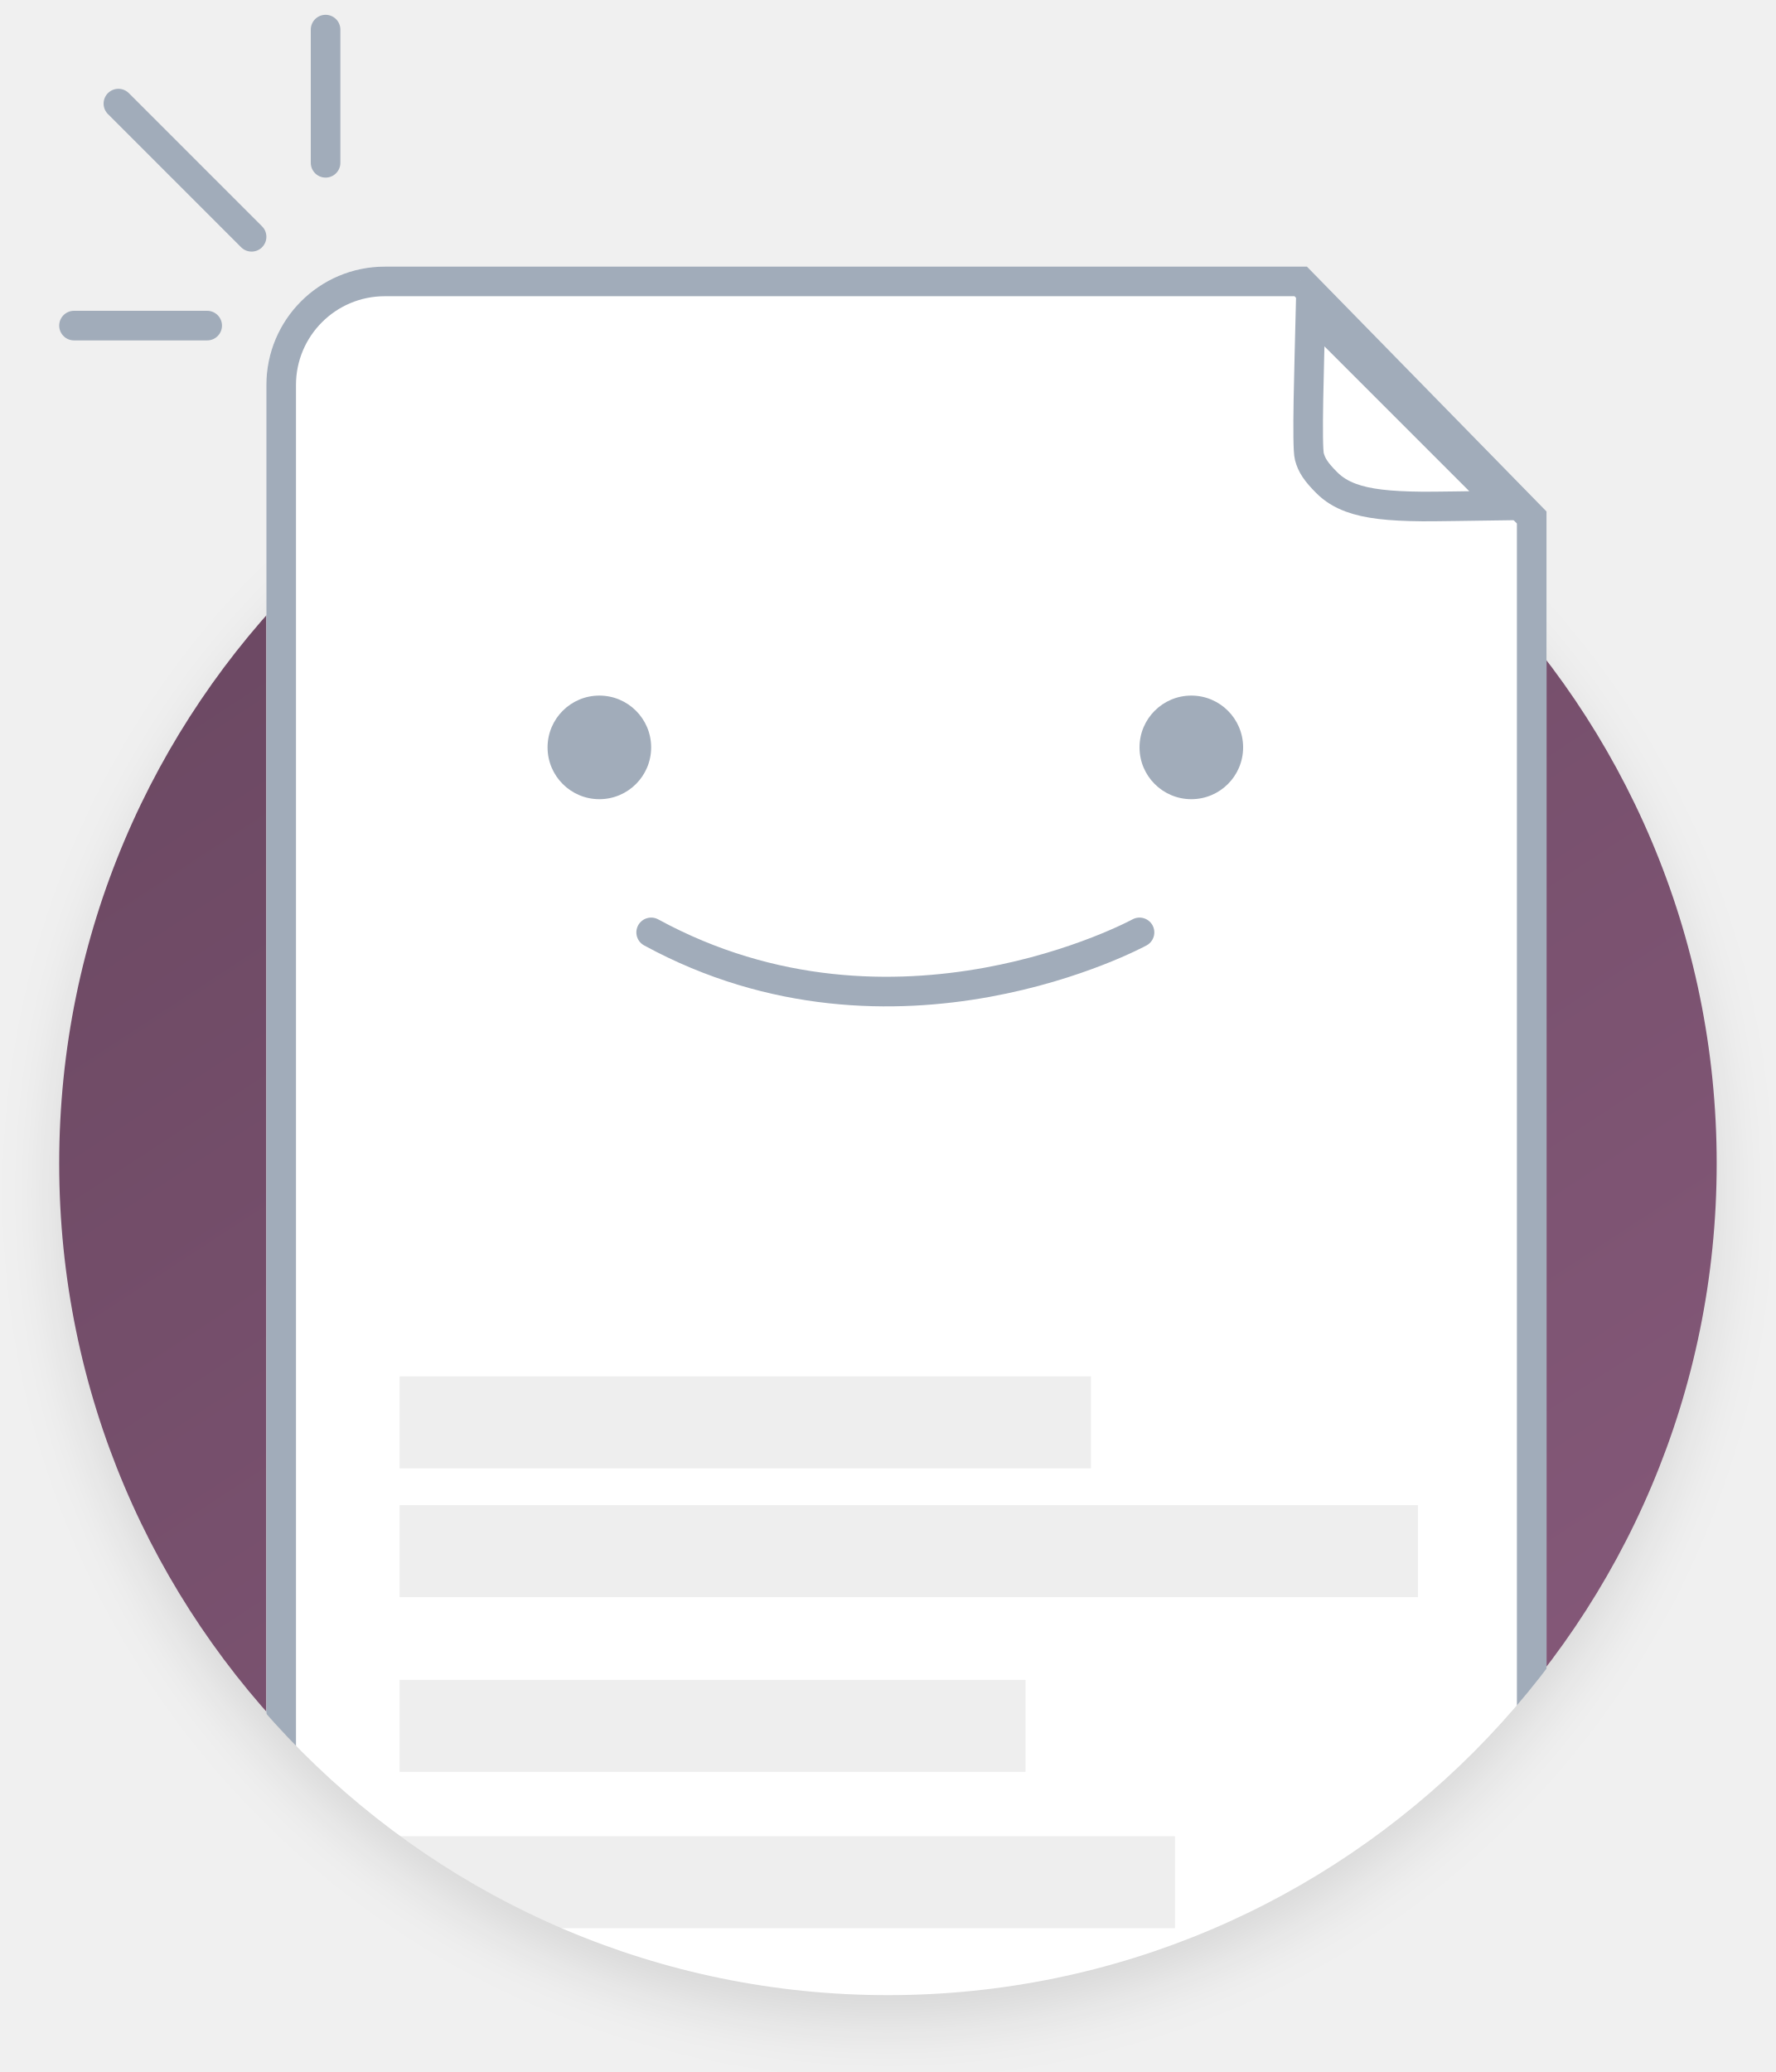
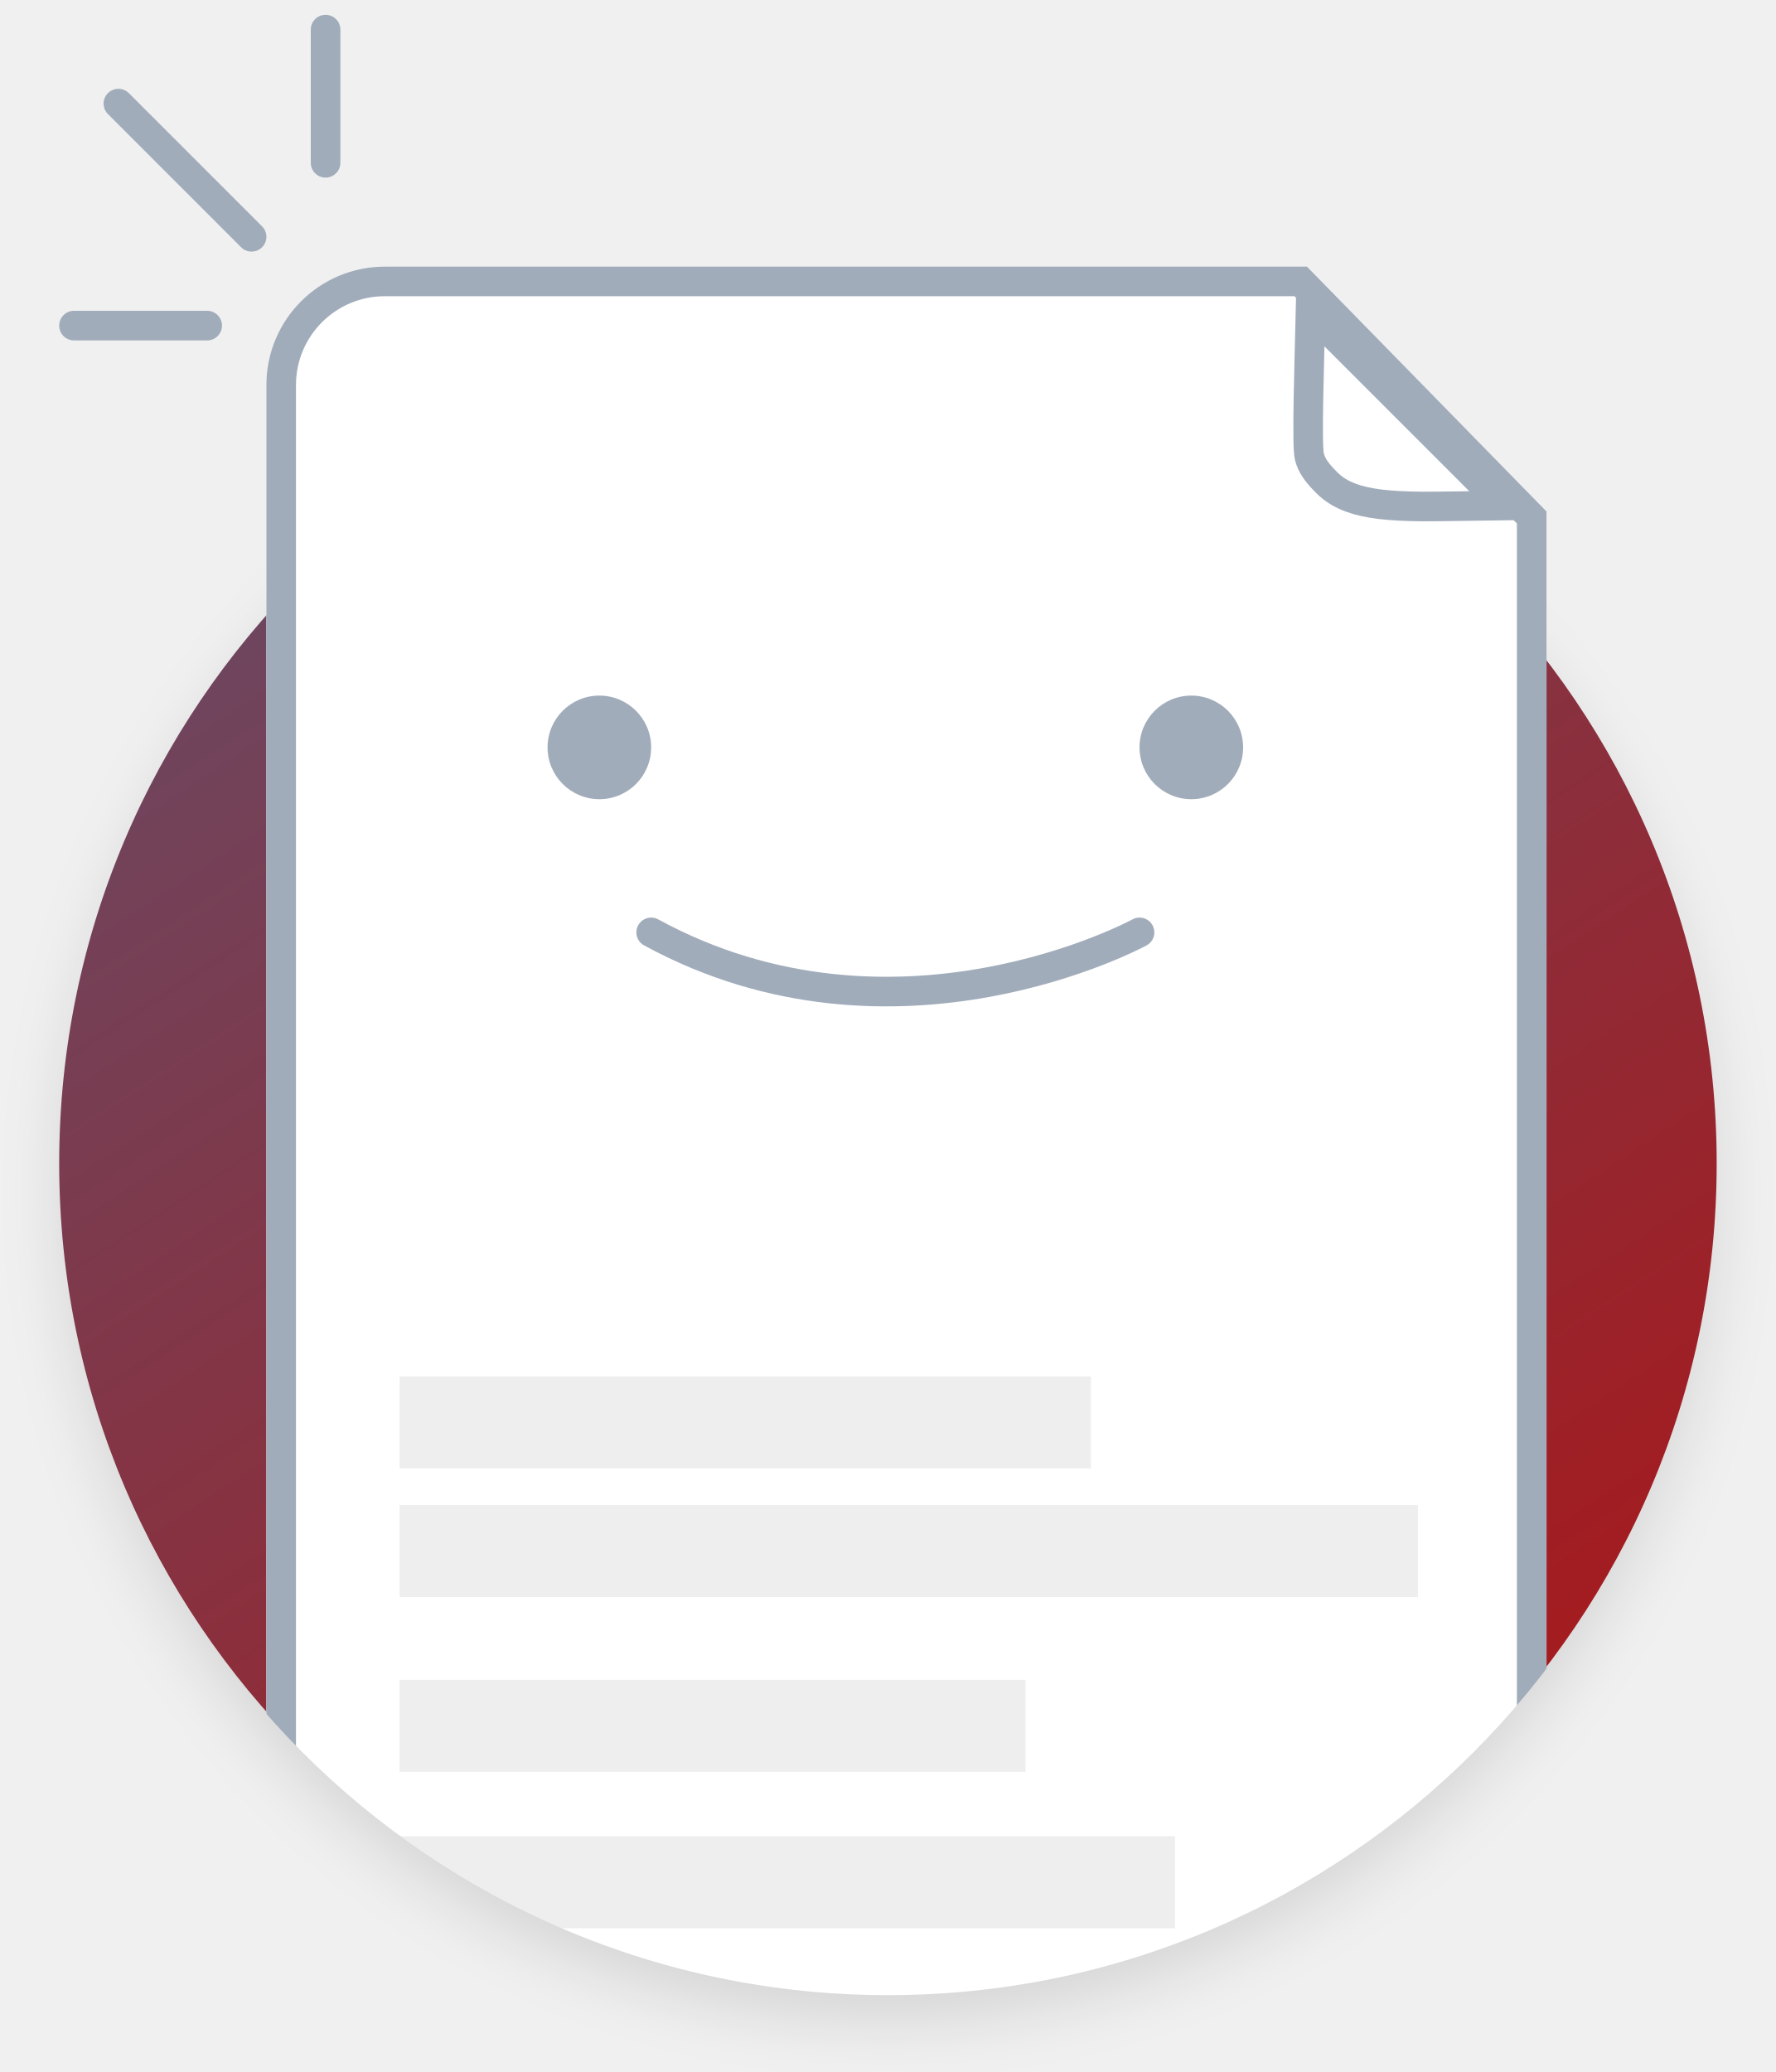
<svg xmlns="http://www.w3.org/2000/svg" xmlns:xlink="http://www.w3.org/1999/xlink" width="120" height="140" viewBox="0 0 120 140">
  <defs>
    <linearGradient id="empty_state_file_happy-c" x1="91.284%" x2="25.707%" y1="100%" y2="0%">
-       <stop offset="0%" stop-color="#875A7B" />
+       <stop offset="0%" stop-color="#ad1414" />
      <stop offset="100%" stop-color="#6B4862" />
    </linearGradient>
    <circle id="empty_state_file_happy-b" cx="56" cy="76.614" r="56" />
    <filter id="empty_state_file_happy-a" width="112.5%" height="112.5%" x="-6.2%" y="-4.5%" filterUnits="objectBoundingBox">
      <feOffset dy="2" in="SourceAlpha" result="shadowOffsetOuter1" />
      <feGaussianBlur in="shadowOffsetOuter1" result="shadowBlurOuter1" stdDeviation="2" />
      <feColorMatrix in="shadowBlurOuter1" values="0 0 0 0 0   0 0 0 0 0   0 0 0 0 0  0 0 0 0.106 0" />
    </filter>
    <path id="empty_state_file_happy-d" d="M56,122.807 C86.928,122.807 112,97.672 112,66.667 C112,59.661 112,37.438 112,0 L0,0 C0,23.774 0,45.996 0,66.667 C0,97.672 25.072,122.807 56,122.807 Z" />
    <path id="empty_state_file_happy-f" d="M22,6.015 L84.315,6.015 L100.5,22.556 L100.5,114.83 L100.5,114.83 C100.5,124.218 92.889,131.83 83.5,131.83 L31,131.83 L31,131.83 C21.611,131.83 14,124.218 14,114.83 L14,14.015 L14,14.015 C14,9.597 17.582,6.015 22,6.015 Z" />
  </defs>
  <g fill="none" fill-rule="evenodd" transform="translate(4 2)">
    <use fill="#000" filter="url(#empty_state_file_happy-a)" xlink:href="#empty_state_file_happy-b" />
    <use fill="url(#empty_state_file_happy-c)" xlink:href="#empty_state_file_happy-b" />
    <g transform="translate(0 10)">
      <mask id="empty_state_file_happy-e" fill="#fff">
        <use xlink:href="#empty_state_file_happy-d" />
      </mask>
      <g mask="url(#empty_state_file_happy-e)">
        <use fill="#FFF" xlink:href="#empty_state_file_happy-f" />
        <path stroke="#A1ACBA" stroke-width="2" d="M99.5,22.964 L83.894,7.015 L22,7.015 C18.134,7.015 15,10.149 15,14.015 L15,114.83 C15,123.666 22.163,130.83 31,130.83 L83.5,130.83 C92.337,130.83 99.5,123.666 99.5,114.83 L99.5,22.964 Z" />
      </g>
      <path stroke="#A1ACBA" stroke-width="2" d="M84.8,27.505 C87.406,25.022 91.415,21.266 91.788,20.627 C92.092,20.105 92.201,19.57 92.201,18.554 C92.201,17.921 92.06,17.314 91.766,16.678 C91.275,15.614 90.368,14.469 88.765,12.838 C88.239,12.302 86.319,10.445 84.8,8.968 L84.8,27.505 Z" mask="url(#empty_state_file_happy-e)" transform="rotate(135 88.5 18.226)" />
      <g fill="#000" mask="url(#empty_state_file_happy-e)" opacity=".07">
        <g transform="translate(23 81)">
          <rect width="46.716" height="6.214" />
          <rect width="68.812" height="6.214" y="8.7" />
          <rect width="42.297" height="6.214" y="20.506" />
          <rect width="52.398" height="6.214" y="31.07" />
        </g>
      </g>
    </g>
    <path stroke="#A1ACBA" stroke-linecap="round" stroke-width="2" d="M13 14L4 5M18 9L18 0M1 20L10 20" />
    <g transform="translate(28.491 43.21)">
      <path stroke="#A1ACBA" stroke-linecap="round" stroke-linejoin="round" stroke-width="2" d="M11.509,17.789 C28.009,26.789 44.509,17.789 44.509,17.789" />
      <circle cx="48.009" cy="5.289" r="3.5" fill="#A1ACBA" />
      <circle cx="8.009" cy="5.289" r="3.5" fill="#A1ACBA" />
    </g>
  </g>
</svg>
